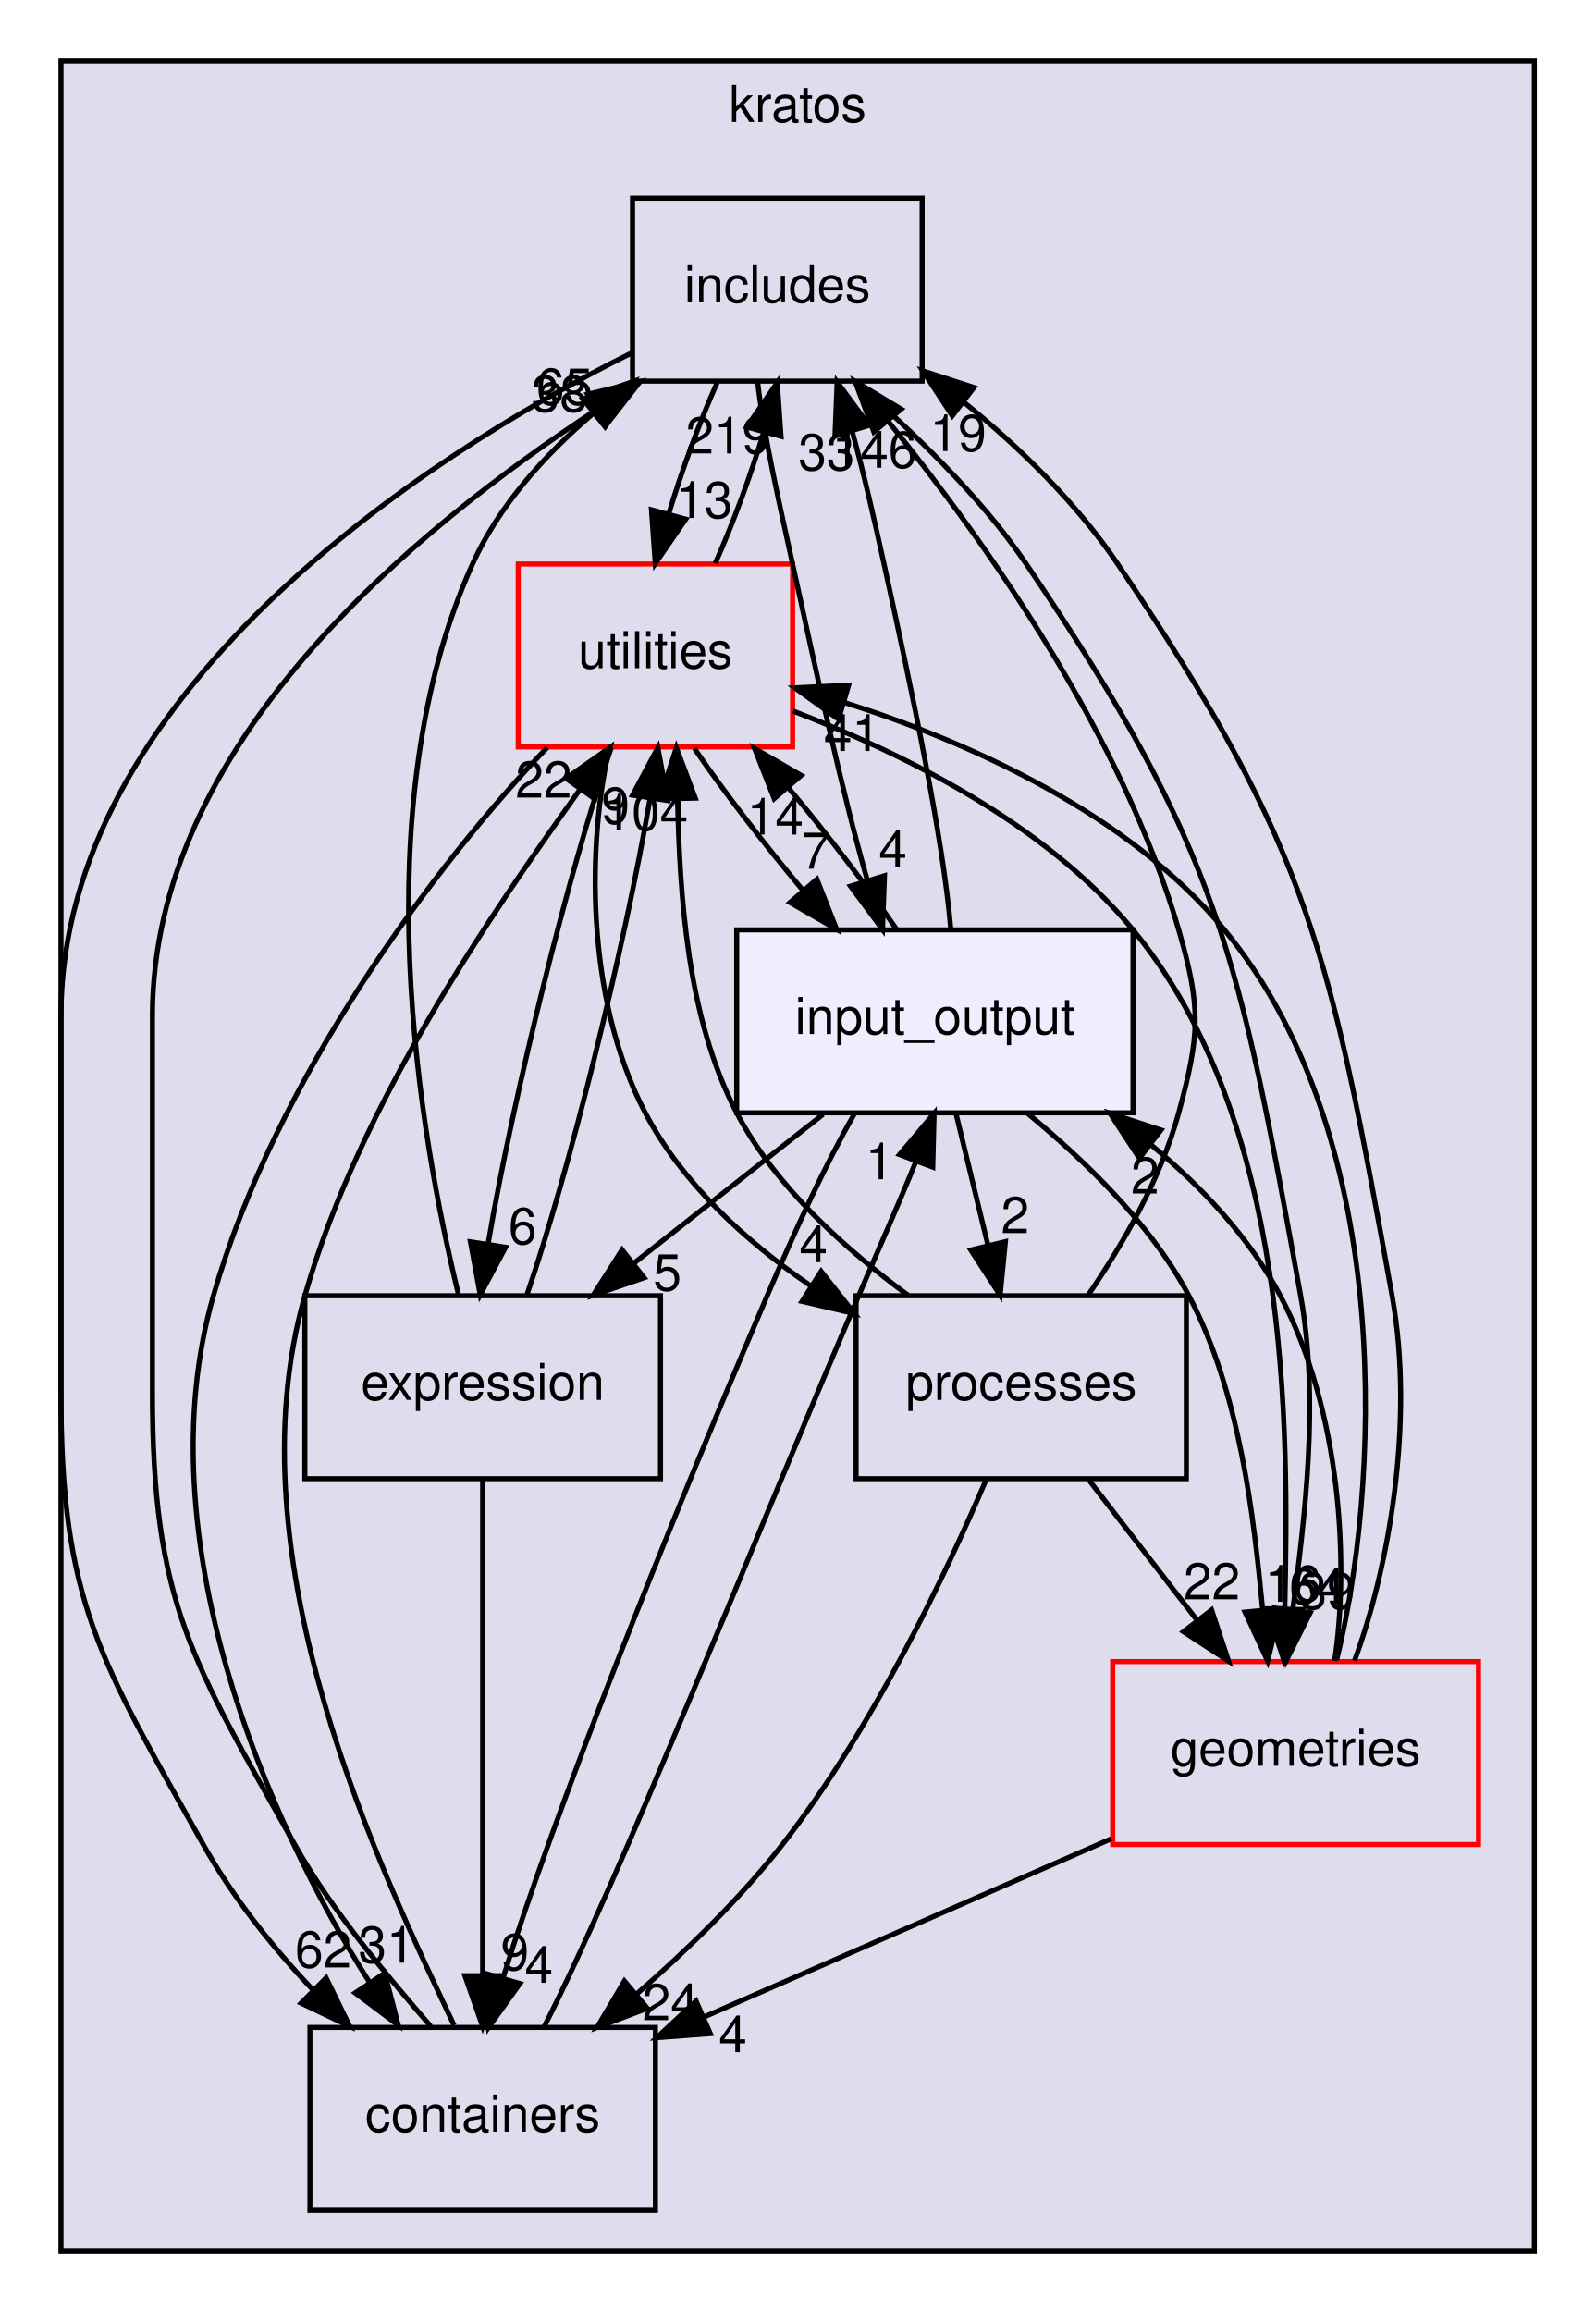
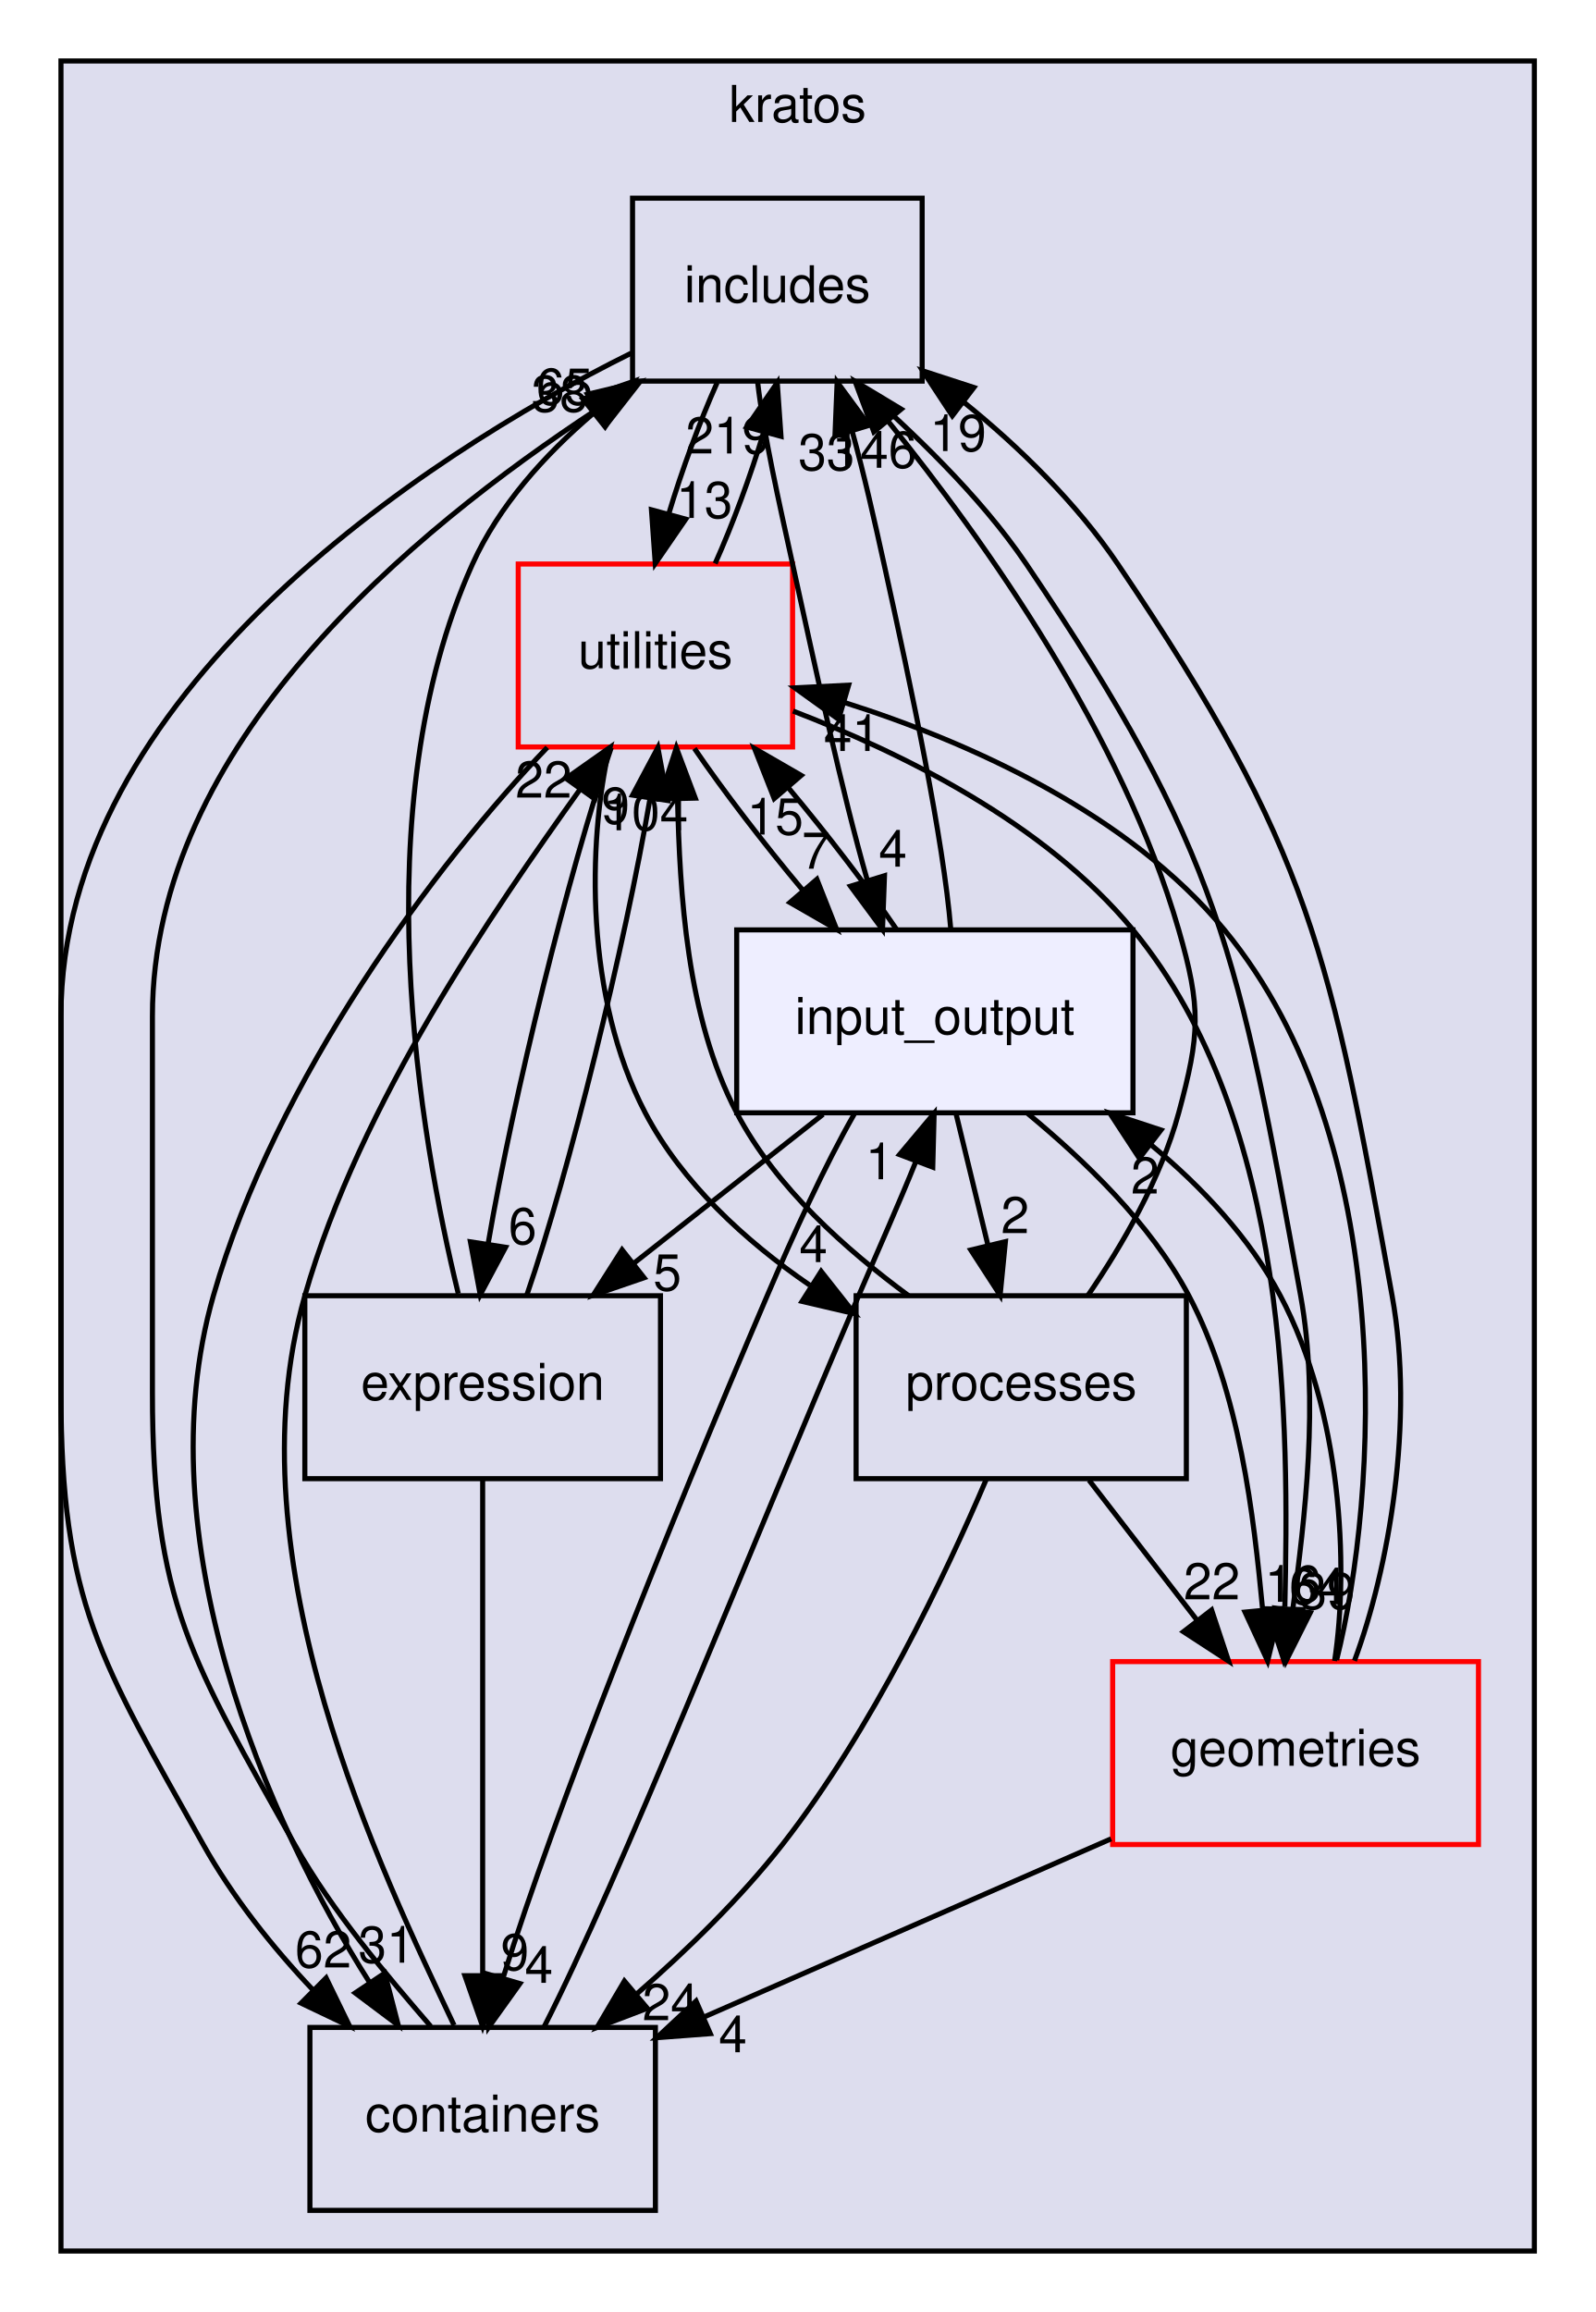
<svg xmlns="http://www.w3.org/2000/svg" xmlns:xlink="http://www.w3.org/1999/xlink" width="314pt" height="455pt" viewBox="0.00 0.00 314.00 455.00">
  <g id="graph0" class="graph" transform="scale(1 1) rotate(0) translate(4 451)">
    <g id="clust1" class="cluster">
      <g id="a_clust1">
        <a xlink:href="dir_8fc3e8efef0bfca4a113d719cbd52afb.html" target="_top" xlink:title="kratos">
          <polygon fill="#ddddee" stroke="black" points="8,-8 8,-439 298,-439 298,-8 8,-8" />
          <text text-anchor="middle" x="153" y="-427" font-family="Helvetica,sans-Serif" font-size="10.00">kratos</text>
        </a>
      </g>
    </g>
    <g id="node1" class="node">
      <g id="a_node1">
        <a xlink:href="dir_6da2b5da699b6e8099c18b866a052d71.html" target="_top" xlink:title="includes">
          <polygon fill="none" stroke="black" points="177.5,-412 120.5,-412 120.5,-376 177.5,-376 177.5,-412" />
          <text text-anchor="middle" x="149" y="-391.5" font-family="Helvetica,sans-Serif" font-size="10.00">includes</text>
        </a>
      </g>
    </g>
    <g id="node2" class="node">
      <g id="a_node2">
        <a xlink:href="dir_70f98bb657cca0a872199855cac08757.html" target="_top" xlink:title="utilities">
          <polygon fill="none" stroke="red" points="152,-340 98,-340 98,-304 152,-304 152,-340" />
          <text text-anchor="middle" x="125" y="-319.5" font-family="Helvetica,sans-Serif" font-size="10.00">utilities</text>
        </a>
      </g>
    </g>
    <g id="edge17" class="edge">
      <path fill="none" stroke="black" d="M137.15,-375.7C133.67,-367.9 130.23,-358.51 127.61,-349.83" />
      <polygon fill="black" stroke="black" points="130.97,-348.83 124.97,-340.1 124.22,-350.67 130.97,-348.83" />
      <g id="a_edge17-headlabel">
        <a xlink:href="dir_000722_000723.html" target="_top" xlink:title="13">
          <text text-anchor="middle" x="134.65" y="-349.06" font-family="Helvetica,sans-Serif" font-size="10.00">13</text>
        </a>
      </g>
    </g>
    <g id="node3" class="node">
      <g id="a_node3">
        <a xlink:href="dir_80b24cd11685060440d77842b83d8f07.html" target="_top" xlink:title="containers">
          <polygon fill="none" stroke="black" points="125,-52 57,-52 57,-16 125,-16 125,-52" />
          <text text-anchor="middle" x="91" y="-31.5" font-family="Helvetica,sans-Serif" font-size="10.00">containers</text>
        </a>
      </g>
    </g>
    <g id="edge18" class="edge">
      <path fill="none" stroke="black" d="M120.24,-381.5C78.81,-360.95 8,-314.11 8,-251 8,-251 8,-251 8,-177 8,-135.53 15.76,-124.19 36,-88 41.7,-77.8 49.59,-67.81 57.69,-59.29" />
      <polygon fill="black" stroke="black" points="60.19,-61.75 64.83,-52.22 55.26,-56.78 60.19,-61.75" />
      <g id="a_edge18-headlabel">
        <a xlink:href="dir_000722_000715.html" target="_top" xlink:title="62">
          <text text-anchor="middle" x="59.63" y="-63.8" font-family="Helvetica,sans-Serif" font-size="10.00">62</text>
        </a>
      </g>
    </g>
    <g id="node4" class="node">
      <g id="a_node4">
        <a xlink:href="dir_9311051b33dbe6b2e08fc45590134e6c.html" target="_top" xlink:title="geometries">
          <polygon fill="none" stroke="red" points="287,-124 215,-124 215,-88 287,-88 287,-124" />
          <text text-anchor="middle" x="251" y="-103.5" font-family="Helvetica,sans-Serif" font-size="10.00">geometries</text>
        </a>
      </g>
    </g>
    <g id="edge19" class="edge">
      <path fill="none" stroke="black" d="M164.35,-375.97C175.07,-366.47 188.68,-353.79 198,-340 236.29,-283.38 239.8,-263.26 252,-196 255.72,-175.48 252.8,-152.02 250.46,-134.34" />
      <polygon fill="black" stroke="black" points="253.9,-133.63 249.15,-124.16 246.96,-134.53 253.9,-133.63" />
      <g id="a_edge19-headlabel">
        <a xlink:href="dir_000722_000720.html" target="_top" xlink:title="39">
          <text text-anchor="middle" x="257.18" y="-134.34" font-family="Helvetica,sans-Serif" font-size="10.00">39</text>
        </a>
      </g>
    </g>
    <g id="node7" class="node">
      <g id="a_node7">
        <a xlink:href="dir_a8ba84f8eb43664bd905ad17f89003d4.html" target="_top" xlink:title="input_output">
          <polygon fill="#eeeeff" stroke="black" points="219,-268 141,-268 141,-232 219,-232 219,-268" />
          <text text-anchor="middle" x="180" y="-247.5" font-family="Helvetica,sans-Serif" font-size="10.00">input_output</text>
        </a>
      </g>
    </g>
    <g id="edge20" class="edge">
      <path fill="none" stroke="black" d="M145.12,-375.83C146.31,-365.46 149.37,-351.98 152,-340 156.6,-319.1 161.65,-295.41 166.72,-277.73" />
      <polygon fill="black" stroke="black" points="170.09,-278.66 169.7,-268.08 163.4,-276.6 170.09,-278.66" />
      <g id="a_edge20-headlabel">
        <a xlink:href="dir_000722_000724.html" target="_top" xlink:title="4">
          <text text-anchor="middle" x="171.74" y="-280.44" font-family="Helvetica,sans-Serif" font-size="10.00">4</text>
        </a>
      </g>
    </g>
    <g id="edge8" class="edge">
      <path fill="none" stroke="black" d="M136.76,-340.1C140.24,-347.88 143.69,-357.26 146.32,-365.95" />
      <polygon fill="black" stroke="black" points="142.97,-366.97 148.98,-375.7 149.72,-365.13 142.97,-366.97" />
      <g id="a_edge8-headlabel">
        <a xlink:href="dir_000723_000722.html" target="_top" xlink:title="219">
          <text text-anchor="middle" x="139.28" y="-361.76" font-family="Helvetica,sans-Serif" font-size="10.00">219</text>
        </a>
      </g>
    </g>
    <g id="edge9" class="edge">
      <path fill="none" stroke="black" d="M103.72,-303.91C81.88,-281.16 50.25,-238.79 38,-196 24.36,-148.39 48.55,-92.58 68.81,-60.75" />
      <polygon fill="black" stroke="black" points="71.73,-62.69 74.39,-52.43 65.91,-58.79 71.73,-62.69" />
      <g id="a_edge9-headlabel">
        <a xlink:href="dir_000723_000715.html" target="_top" xlink:title="31">
          <text text-anchor="middle" x="72.08" y="-64.75" font-family="Helvetica,sans-Serif" font-size="10.00">31</text>
        </a>
      </g>
    </g>
    <g id="edge10" class="edge">
      <path fill="none" stroke="black" d="M152.09,-311.07C173.2,-302.94 201.47,-289.25 219,-268 250.13,-230.26 249.66,-169.87 248.89,-134.76" />
      <polygon fill="black" stroke="black" points="252.38,-134.24 248.67,-124.31 245.38,-134.39 252.38,-134.24" />
      <g id="a_edge10-headlabel">
        <a xlink:href="dir_000723_000720.html" target="_top" xlink:title="64">
          <text text-anchor="middle" x="255.29" y="-135.27" font-family="Helvetica,sans-Serif" font-size="10.00">64</text>
        </a>
      </g>
    </g>
    <g id="node5" class="node">
      <g id="a_node5">
        <a xlink:href="dir_b40bdb8f3afbd709f43c9948ecf2ca76.html" target="_top" xlink:title="expression">
          <polygon fill="none" stroke="black" points="126,-196 56,-196 56,-160 126,-160 126,-196" />
          <text text-anchor="middle" x="91" y="-175.5" font-family="Helvetica,sans-Serif" font-size="10.00">expression</text>
        </a>
      </g>
    </g>
    <g id="edge13" class="edge">
      <path fill="none" stroke="black" d="M116.31,-303.87C107.96,-279.67 97.02,-235.21 92.1,-206.39" />
      <polygon fill="black" stroke="black" points="95.51,-205.54 90.52,-196.19 88.59,-206.61 95.51,-205.54" />
      <g id="a_edge13-headlabel">
        <a xlink:href="dir_000723_000718.html" target="_top" xlink:title="6">
          <text text-anchor="middle" x="98.86" y="-206.16" font-family="Helvetica,sans-Serif" font-size="10.00">6</text>
        </a>
      </g>
    </g>
    <g id="node6" class="node">
      <g id="a_node6">
        <a xlink:href="dir_c7c5f3eb57bf72689def995461ffc148.html" target="_top" xlink:title="processes">
          <polygon fill="none" stroke="black" points="229.5,-196 164.5,-196 164.5,-160 229.5,-160 229.5,-196" />
          <text text-anchor="middle" x="197" y="-175.5" font-family="Helvetica,sans-Serif" font-size="10.00">processes</text>
        </a>
      </g>
    </g>
    <g id="edge12" class="edge">
      <path fill="none" stroke="black" d="M115.94,-303.84C111.65,-285.08 111.13,-254.65 123,-232 130.19,-218.27 142.64,-206.8 155.38,-198.08" />
      <polygon fill="black" stroke="black" points="157.62,-200.8 164.18,-192.48 153.86,-194.89 157.62,-200.8" />
      <g id="a_edge12-headlabel">
        <a xlink:href="dir_000723_000743.html" target="_top" xlink:title="4">
          <text text-anchor="middle" x="156.1" y="-202.62" font-family="Helvetica,sans-Serif" font-size="10.00">4</text>
        </a>
      </g>
    </g>
    <g id="edge11" class="edge">
      <path fill="none" stroke="black" d="M132.68,-303.7C138.41,-295.3 146.26,-285.07 153.97,-275.86" />
      <polygon fill="black" stroke="black" points="156.78,-277.96 160.67,-268.1 151.48,-273.39 156.78,-277.96" />
      <g id="a_edge11-headlabel">
        <a xlink:href="dir_000723_000724.html" target="_top" xlink:title="7">
          <text text-anchor="middle" x="156.59" y="-280.04" font-family="Helvetica,sans-Serif" font-size="10.00">7</text>
        </a>
      </g>
    </g>
    <g id="edge1" class="edge">
      <path fill="none" stroke="black" d="M80.78,-52.22C72.4,-61.97 61.37,-74.81 54,-88 33.76,-124.19 26,-135.53 26,-177 26,-251 26,-251 26,-251 26,-304.6 77.07,-346.46 113.51,-370.45" />
      <polygon fill="black" stroke="black" points="111.65,-373.41 121.96,-375.87 115.44,-367.52 111.65,-373.41" />
      <g id="a_edge1-headlabel">
        <a xlink:href="dir_000715_000722.html" target="_top" xlink:title="65">
          <text text-anchor="middle" x="107.1" y="-371.36" font-family="Helvetica,sans-Serif" font-size="10.00">65</text>
        </a>
      </g>
    </g>
    <g id="edge2" class="edge">
      <path fill="none" stroke="black" d="M85.37,-52.43C71.44,-82.01 41.08,-143.91 56,-196 66.91,-234.11 93.2,-271.88 110.25,-295.77" />
      <polygon fill="black" stroke="black" points="107.4,-297.81 116.06,-303.91 113.1,-293.74 107.4,-297.81" />
      <g id="a_edge2-headlabel">
        <a xlink:href="dir_000715_000723.html" target="_top" xlink:title="22">
          <text text-anchor="middle" x="103" y="-294.03" font-family="Helvetica,sans-Serif" font-size="10.00">22</text>
        </a>
      </g>
    </g>
    <g id="edge3" class="edge">
      <path fill="none" stroke="black" d="M103.04,-52.02C118.1,-81.49 142.7,-143.9 165,-196 168.71,-204.68 172.91,-214.08 176.31,-222.52" />
      <polygon fill="black" stroke="black" points="173.05,-223.78 179.86,-231.89 179.59,-221.3 173.05,-223.78" />
      <g id="a_edge3-headlabel">
        <a xlink:href="dir_000715_000724.html" target="_top" xlink:title="1">
          <text text-anchor="middle" x="169.12" y="-218.92" font-family="Helvetica,sans-Serif" font-size="10.00">1</text>
        </a>
      </g>
    </g>
    <g id="edge27" class="edge">
      <path fill="none" stroke="black" d="M262.59,-124.16C269.3,-142.16 274.49,-171.22 270,-196 257.8,-263.26 254.29,-283.38 216,-340 207.95,-351.91 196.69,-363 185.61,-371.92" />
      <polygon fill="black" stroke="black" points="183.44,-369.17 177.62,-378.02 187.69,-374.74 183.44,-369.17" />
      <g id="a_edge27-headlabel">
        <a xlink:href="dir_000720_000722.html" target="_top" xlink:title="19">
          <text text-anchor="middle" x="184.58" y="-362.23" font-family="Helvetica,sans-Serif" font-size="10.00">19</text>
        </a>
      </g>
    </g>
    <g id="edge28" class="edge">
      <path fill="none" stroke="black" d="M259.08,-124.31C267.18,-156.53 271.49,-226.18 237,-268 218.22,-290.77 187.11,-304.85 162.3,-312.72" />
      <polygon fill="black" stroke="black" points="161.05,-309.44 152.44,-315.63 163.03,-316.16 161.05,-309.44" />
      <g id="a_edge28-headlabel">
        <a xlink:href="dir_000720_000723.html" target="_top" xlink:title="41">
          <text text-anchor="middle" x="163.69" y="-303.2" font-family="Helvetica,sans-Serif" font-size="10.00">41</text>
        </a>
      </g>
    </g>
    <g id="edge29" class="edge">
      <path fill="none" stroke="black" d="M214.69,-89.12C190.9,-78.71 159.67,-65.05 134.55,-54.05" />
      <polygon fill="black" stroke="black" points="135.81,-50.78 125.25,-49.98 133,-57.2 135.81,-50.78" />
      <g id="a_edge29-headlabel">
        <a xlink:href="dir_000720_000715.html" target="_top" xlink:title="4">
          <text text-anchor="middle" x="140.24" y="-47.12" font-family="Helvetica,sans-Serif" font-size="10.00">4</text>
        </a>
      </g>
    </g>
    <g id="edge30" class="edge">
      <path fill="none" stroke="black" d="M258.68,-124.12C261.54,-142.86 260.03,-173.26 248,-196 242.01,-207.33 232.57,-217.43 222.55,-225.7" />
      <polygon fill="black" stroke="black" points="220.25,-223.05 214.45,-231.92 224.51,-228.61 220.25,-223.05" />
      <g id="a_edge30-headlabel">
        <a xlink:href="dir_000720_000724.html" target="_top" xlink:title="2">
          <text text-anchor="middle" x="221.37" y="-216.11" font-family="Helvetica,sans-Serif" font-size="10.00">2</text>
        </a>
      </g>
    </g>
    <g id="edge14" class="edge">
      <path fill="none" stroke="black" d="M86.2,-196.41C78.72,-227.04 67.28,-291.84 89,-340 94.18,-351.48 103.21,-361.48 112.72,-369.6" />
      <polygon fill="black" stroke="black" points="110.73,-372.49 120.74,-375.97 115.09,-367.01 110.73,-372.49" />
      <g id="a_edge14-headlabel">
        <a xlink:href="dir_000718_000722.html" target="_top" xlink:title="38">
          <text text-anchor="middle" x="106.15" y="-369.98" font-family="Helvetica,sans-Serif" font-size="10.00">38</text>
        </a>
      </g>
    </g>
    <g id="edge15" class="edge">
      <path fill="none" stroke="black" d="M99.71,-196.19C108.06,-220.42 119,-264.89 123.91,-293.68" />
      <polygon fill="black" stroke="black" points="120.5,-294.52 125.48,-303.87 127.42,-293.46 120.5,-294.52" />
      <g id="a_edge15-headlabel">
        <a xlink:href="dir_000718_000723.html" target="_top" xlink:title="9">
          <text text-anchor="middle" x="117.15" y="-288.9" font-family="Helvetica,sans-Serif" font-size="10.00">9</text>
        </a>
      </g>
    </g>
    <g id="edge16" class="edge">
      <path fill="none" stroke="black" d="M91,-159.87C91,-135.67 91,-91.21 91,-62.39" />
      <polygon fill="black" stroke="black" points="94.5,-62.19 91,-52.19 87.5,-62.19 94.5,-62.19" />
      <g id="a_edge16-headlabel">
        <a xlink:href="dir_000718_000715.html" target="_top" xlink:title="9">
          <text text-anchor="middle" x="97.34" y="-63.28" font-family="Helvetica,sans-Serif" font-size="10.00">9</text>
        </a>
      </g>
    </g>
    <g id="edge4" class="edge">
      <path fill="none" stroke="black" d="M210.15,-196.09C216.92,-205.99 224.49,-219.04 228,-232 232.18,-247.44 232.45,-252.63 228,-268 216.89,-306.38 190.08,-344.3 170.78,-368.13" />
      <polygon fill="black" stroke="black" points="167.99,-366.01 164.3,-375.95 173.38,-370.48 167.99,-366.01" />
      <g id="a_edge4-headlabel">
        <a xlink:href="dir_000743_000722.html" target="_top" xlink:title="146">
          <text text-anchor="middle" x="168.09" y="-358.94" font-family="Helvetica,sans-Serif" font-size="10.00">146</text>
        </a>
      </g>
    </g>
    <g id="edge5" class="edge">
      <path fill="none" stroke="black" d="M174.82,-196.02C162.68,-204.97 148.77,-217.17 141,-232 131.08,-250.94 129.82,-275.3 129.35,-293.75" />
      <polygon fill="black" stroke="black" points="125.85,-293.76 129.12,-303.84 132.85,-293.93 125.85,-293.76" />
      <g id="a_edge5-headlabel">
        <a xlink:href="dir_000743_000723.html" target="_top" xlink:title="104">
          <text text-anchor="middle" x="123.1" y="-287.6" font-family="Helvetica,sans-Serif" font-size="10.00">104</text>
        </a>
      </g>
    </g>
    <g id="edge6" class="edge">
      <path fill="none" stroke="black" d="M190.13,-159.88C182.13,-141.14 167.73,-110.73 150,-88 141.71,-77.38 131.14,-67.13 121.25,-58.53" />
      <polygon fill="black" stroke="black" points="123.41,-55.77 113.51,-52 118.9,-61.13 123.41,-55.77" />
      <g id="a_edge6-headlabel">
        <a xlink:href="dir_000743_000715.html" target="_top" xlink:title="24">
          <text text-anchor="middle" x="127.99" y="-53.42" font-family="Helvetica,sans-Serif" font-size="10.00">24</text>
        </a>
      </g>
    </g>
    <g id="edge7" class="edge">
      <path fill="none" stroke="black" d="M210.35,-159.7C216.76,-151.39 224.56,-141.28 231.61,-132.14" />
      <polygon fill="black" stroke="black" points="234.47,-134.16 237.81,-124.1 228.93,-129.88 234.47,-134.16" />
      <g id="a_edge7-headlabel">
        <a xlink:href="dir_000743_000720.html" target="_top" xlink:title="22">
          <text text-anchor="middle" x="234.52" y="-136.24" font-family="Helvetica,sans-Serif" font-size="10.00">22</text>
        </a>
      </g>
    </g>
    <g id="edge21" class="edge">
      <path fill="none" stroke="black" d="M183.14,-268.08C181.65,-286 175.5,-315 170,-340 168.13,-348.52 166.04,-357.79 163.72,-366.17" />
      <polygon fill="black" stroke="black" points="160.34,-365.24 160.77,-375.83 167.04,-367.29 160.34,-365.24" />
      <g id="a_edge21-headlabel">
        <a xlink:href="dir_000724_000722.html" target="_top" xlink:title="33">
          <text text-anchor="middle" x="158.68" y="-358.47" font-family="Helvetica,sans-Serif" font-size="10.00">33</text>
        </a>
      </g>
    </g>
    <g id="edge22" class="edge">
      <path fill="none" stroke="black" d="M172.46,-268.1C166.76,-276.47 158.93,-286.69 151.21,-295.92" />
      <polygon fill="black" stroke="black" points="148.38,-293.84 144.51,-303.7 153.69,-298.4 148.38,-293.84" />
      <g id="a_edge22-headlabel">
-         <a xlink:href="dir_000724_000723.html" target="_top" xlink:title="14">
-           <text text-anchor="middle" x="148.58" y="-286.76" font-family="Helvetica,sans-Serif" font-size="10.00">14</text>
+         <a xlink:href="dir_000724_000723.html" target="_top" xlink:title="15">
+           <text text-anchor="middle" x="148.58" y="-286.76" font-family="Helvetica,sans-Serif" font-size="10.00">15</text>
        </a>
      </g>
    </g>
    <g id="edge23" class="edge">
      <path fill="none" stroke="black" d="M164.22,-231.89C158.28,-221.55 152.17,-208.07 147,-196 126.96,-149.19 105.07,-94.07 95.08,-61.97" />
      <polygon fill="black" stroke="black" points="98.33,-60.63 92.17,-52.02 91.62,-62.6 98.33,-60.63" />
      <g id="a_edge23-headlabel">
        <a xlink:href="dir_000724_000715.html" target="_top" xlink:title="4">
          <text text-anchor="middle" x="102.07" y="-60.78" font-family="Helvetica,sans-Serif" font-size="10.00">4</text>
        </a>
      </g>
    </g>
    <g id="edge24" class="edge">
      <path fill="none" stroke="black" d="M198.21,-231.92C209.28,-222.75 222.4,-210.36 230,-196 240.05,-176.99 242.76,-152.63 244.52,-134.2" />
      <polygon fill="black" stroke="black" points="248.02,-134.41 245.5,-124.12 241.05,-133.74 248.02,-134.41" />
      <g id="a_edge24-headlabel">
        <a xlink:href="dir_000724_000720.html" target="_top" xlink:title="16">
          <text text-anchor="middle" x="250.5" y="-135.77" font-family="Helvetica,sans-Serif" font-size="10.00">16</text>
        </a>
      </g>
    </g>
    <g id="edge25" class="edge">
      <path fill="none" stroke="black" d="M158,-231.7C146.79,-222.88 133,-212.03 120.85,-202.47" />
      <polygon fill="black" stroke="black" points="122.77,-199.54 112.75,-196.1 118.44,-205.04 122.77,-199.54" />
      <g id="a_edge25-headlabel">
        <a xlink:href="dir_000724_000718.html" target="_top" xlink:title="5">
          <text text-anchor="middle" x="127.35" y="-197.03" font-family="Helvetica,sans-Serif" font-size="10.00">5</text>
        </a>
      </g>
    </g>
    <g id="edge26" class="edge">
      <path fill="none" stroke="black" d="M184.2,-231.7C186.1,-223.9 188.38,-214.51 190.48,-205.83" />
      <polygon fill="black" stroke="black" points="193.89,-206.65 192.85,-196.1 187.08,-205 193.89,-206.65" />
      <g id="a_edge26-headlabel">
        <a xlink:href="dir_000724_000743.html" target="_top" xlink:title="2">
          <text text-anchor="middle" x="195.8" y="-208.31" font-family="Helvetica,sans-Serif" font-size="10.00">2</text>
        </a>
      </g>
    </g>
  </g>
</svg>
